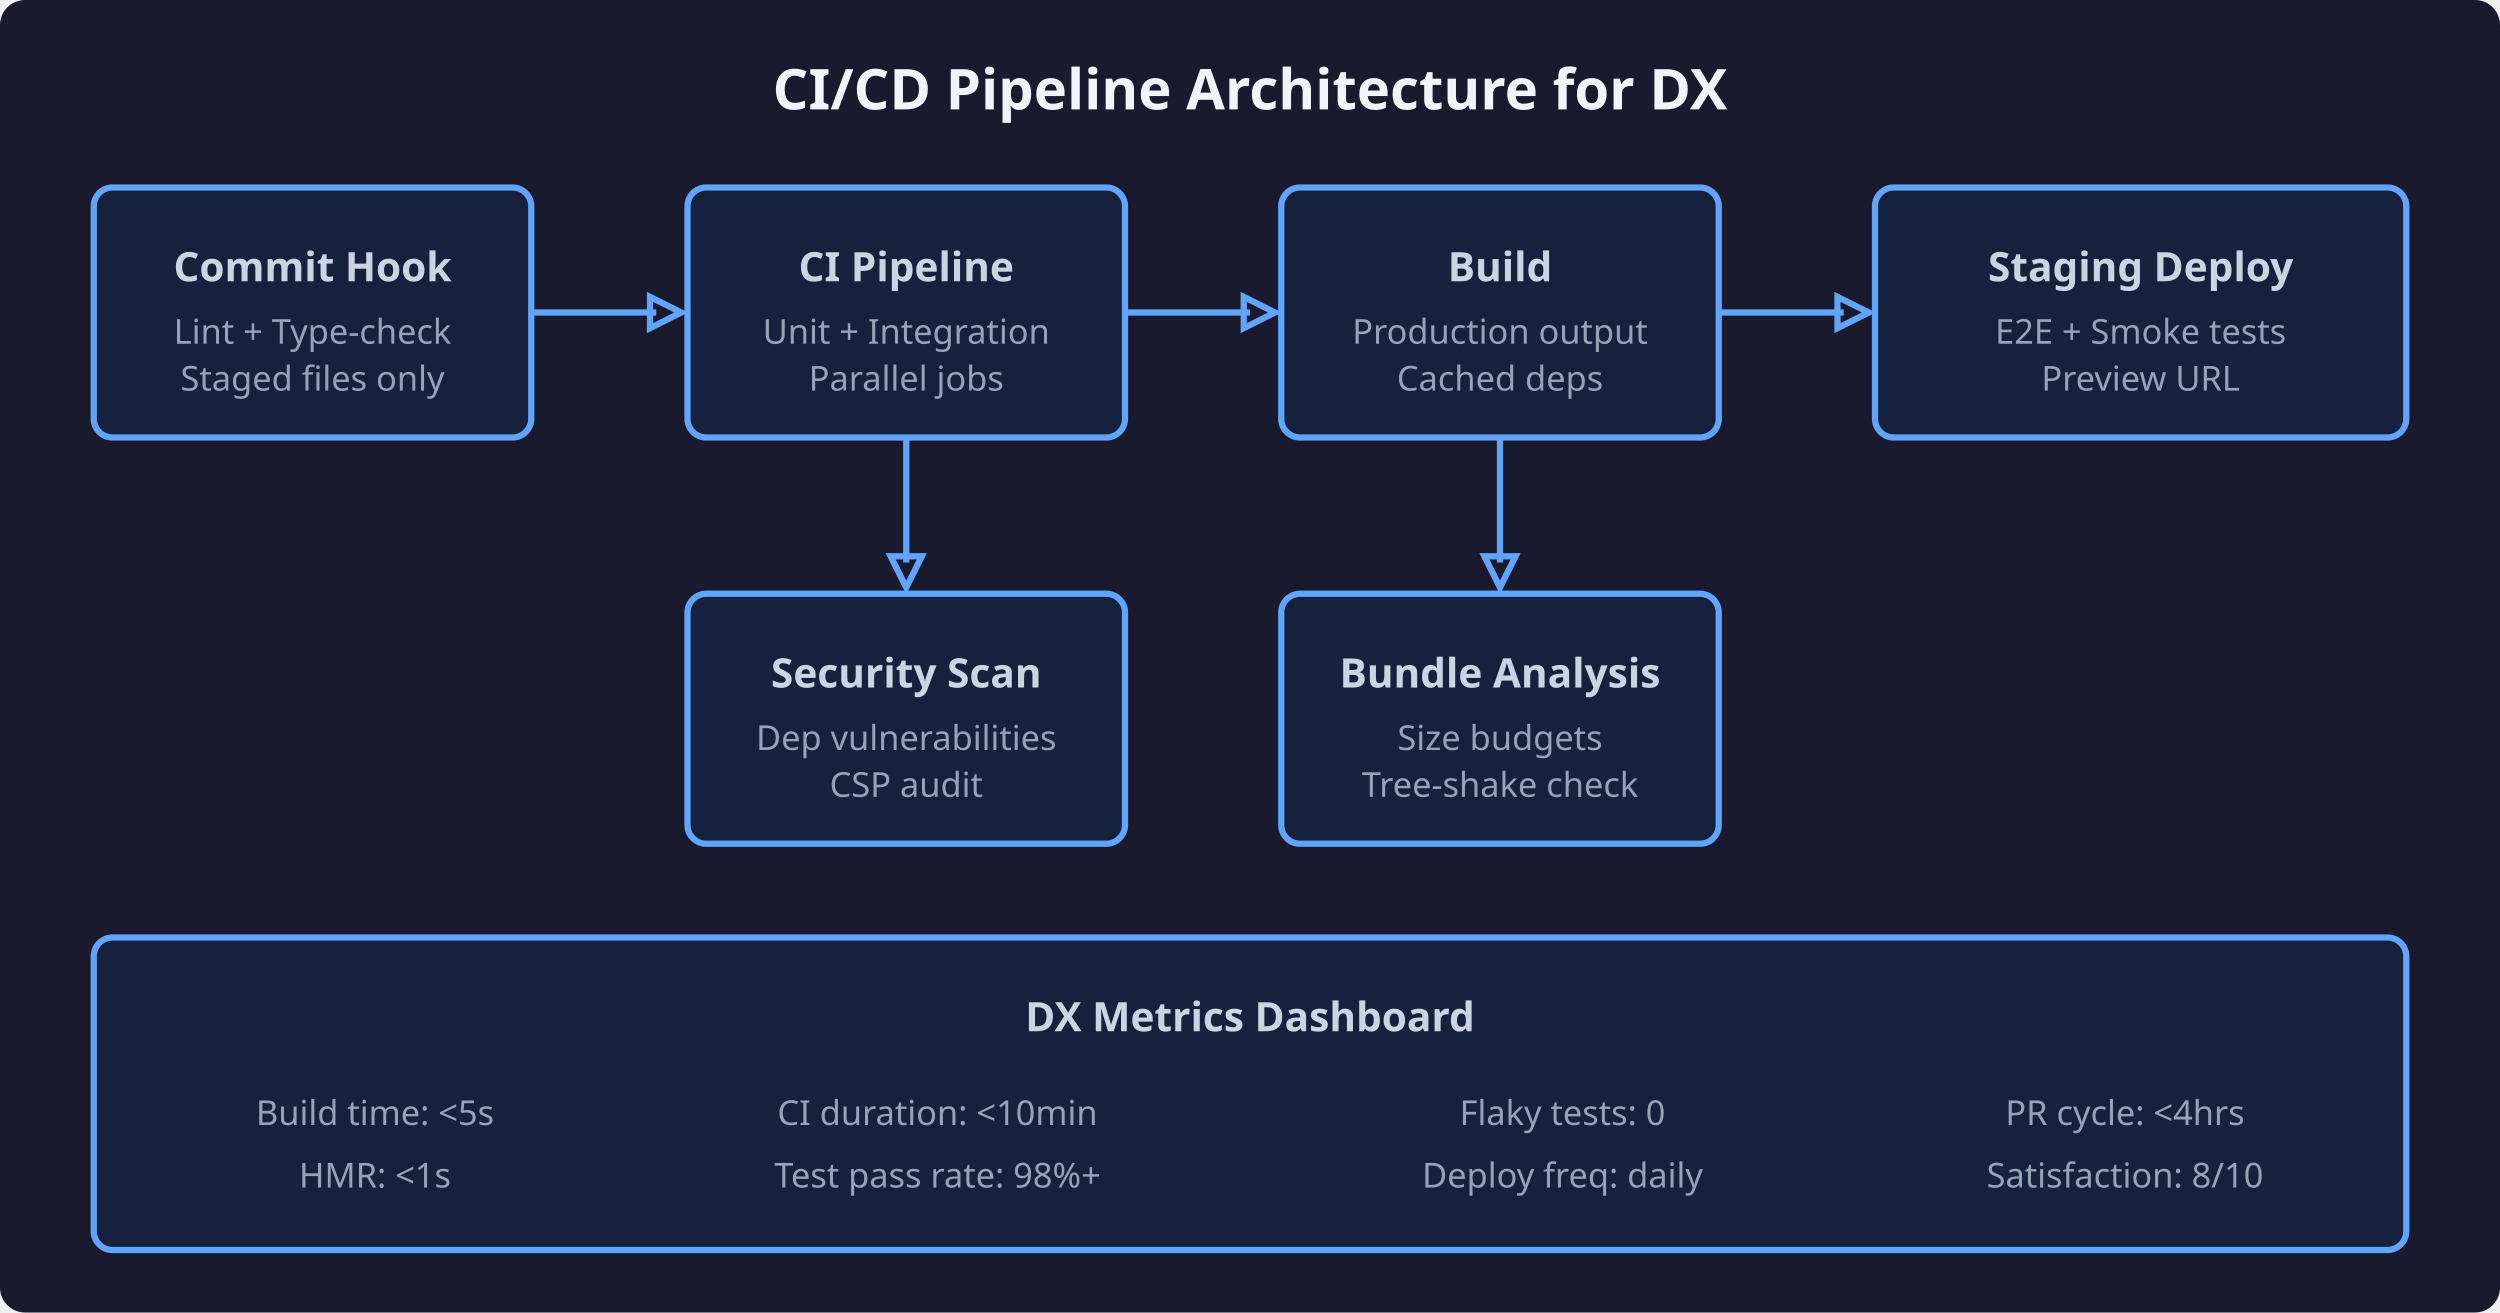
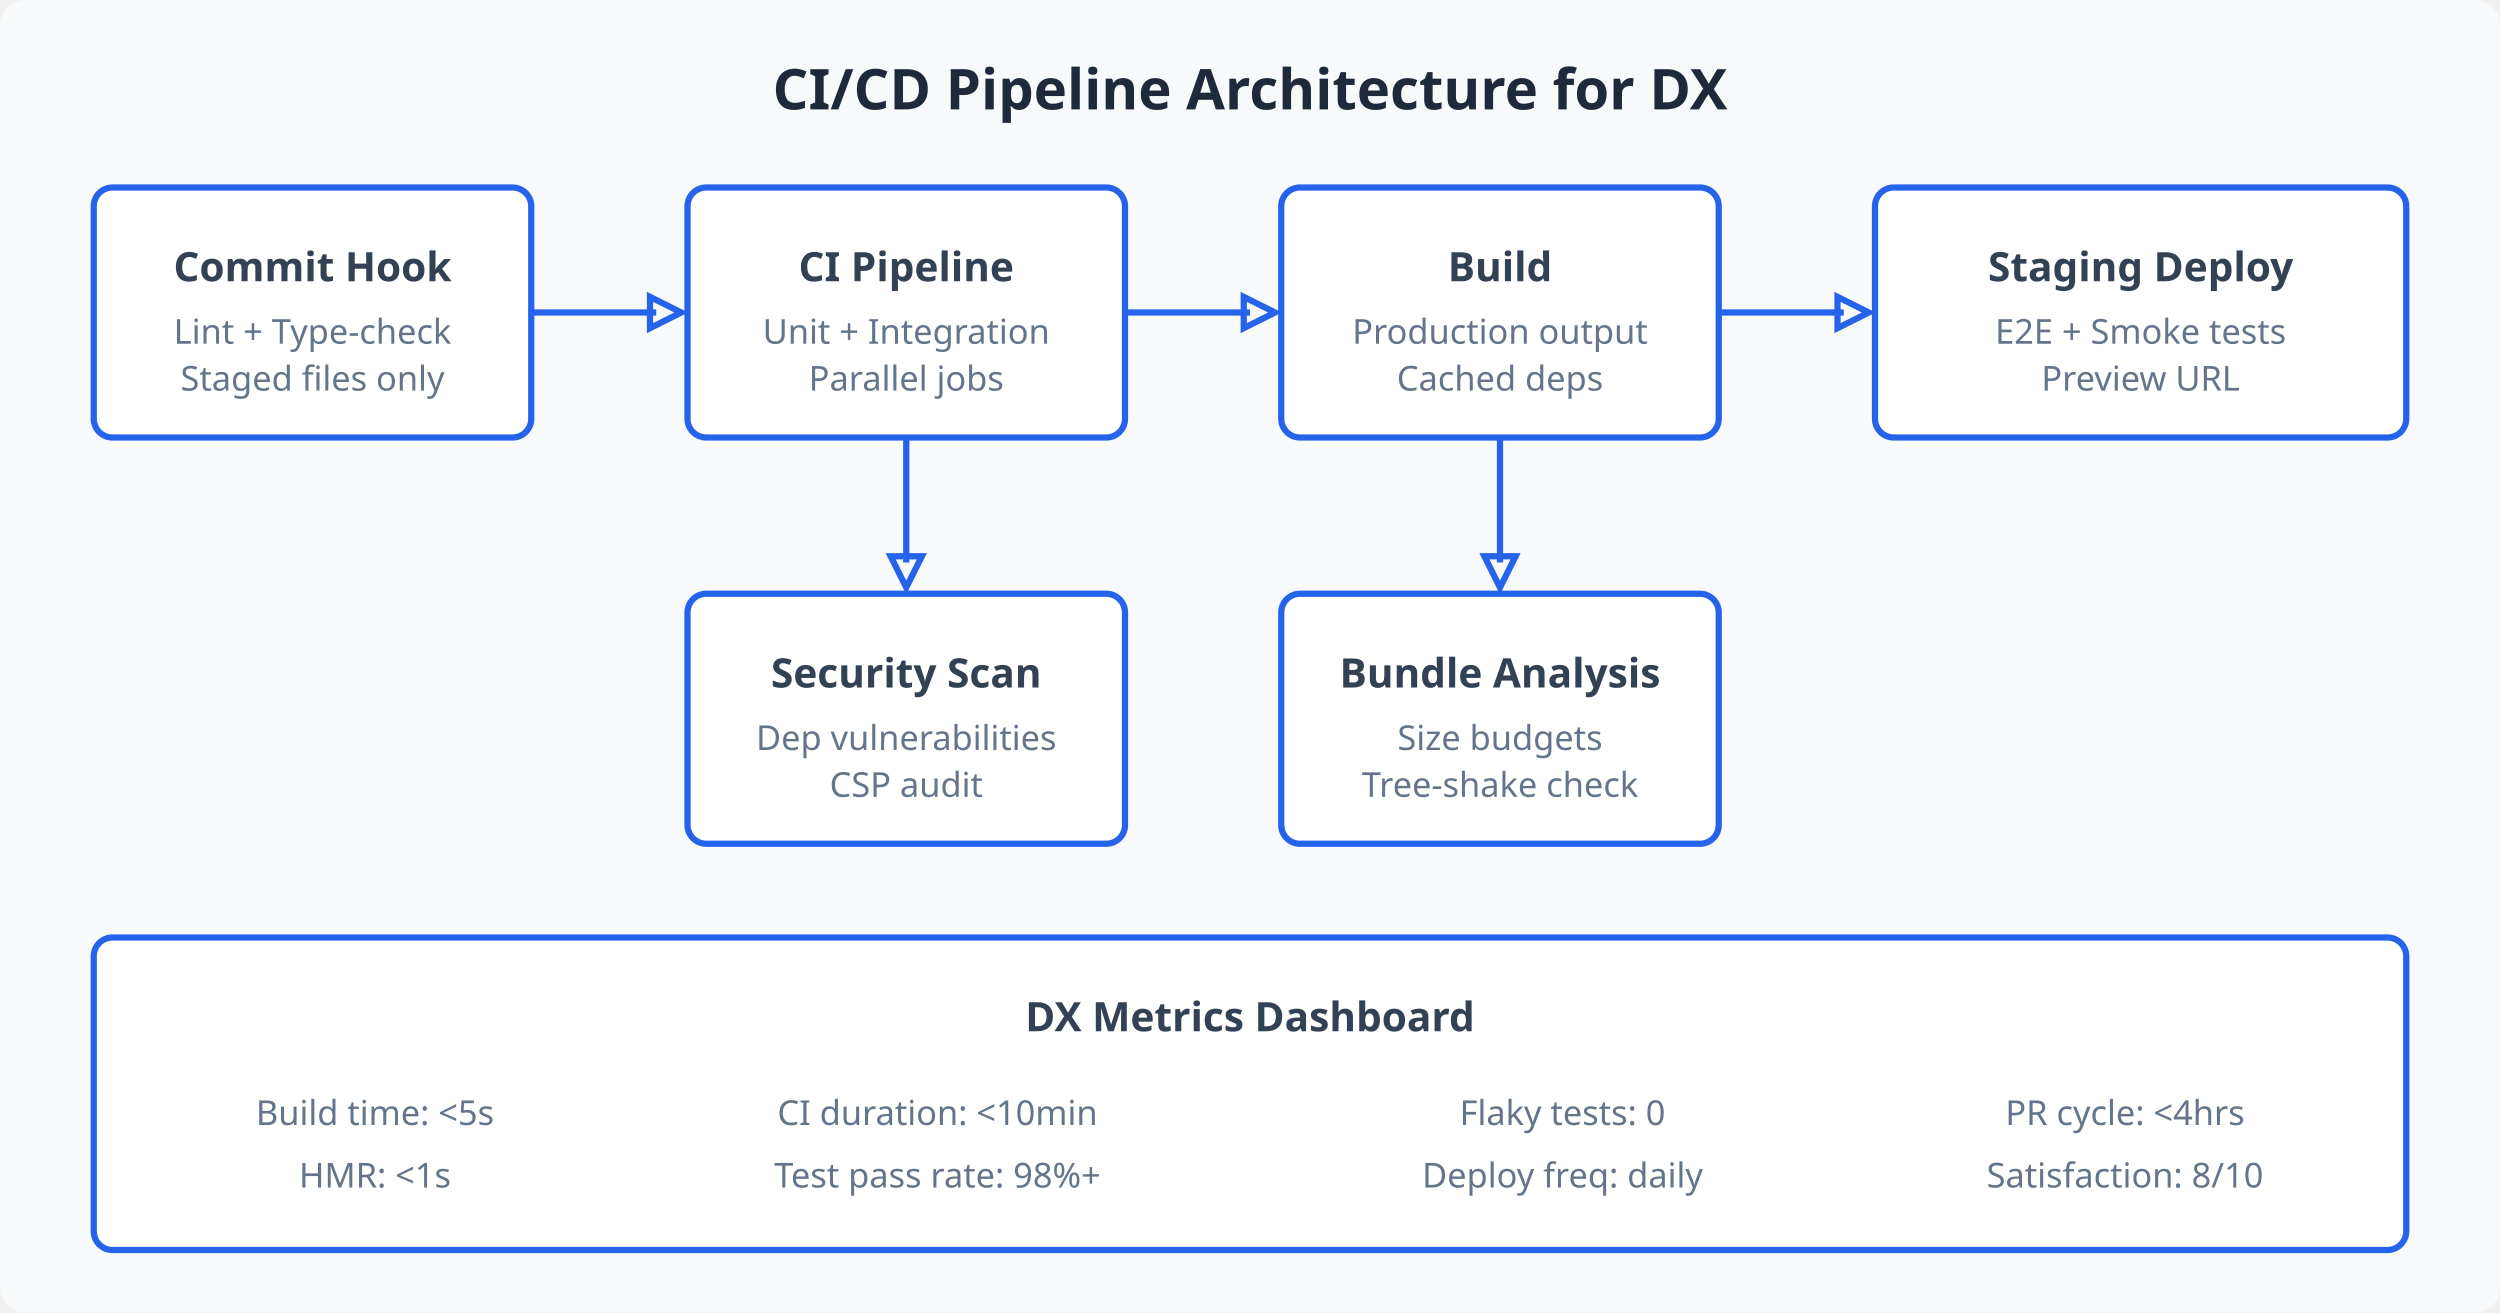
<svg xmlns="http://www.w3.org/2000/svg" viewBox="0 0 800 420" width="100%" height="100%">
  <defs>
    <style>
      .bg-light { fill: #f8f9fa; }
-       .bg-dark { fill: #1a1a2e; }
      .box-light { fill: #ffffff; stroke: #2563eb; stroke-width: 2; }
-       .box-dark { fill: #16213e; stroke: #60a5fa; stroke-width: 2; }
      .title-light { fill: #1e293b; font-family: system-ui, sans-serif; font-size: 18px; font-weight: 700; }
-       .title-dark { fill: #f1f5f9; font-family: system-ui, sans-serif; font-size: 18px; font-weight: 700; }
      .label-light { fill: #334155; font-family: system-ui, sans-serif; font-size: 13px; font-weight: 600; }
-       .label-dark { fill: #cbd5e1; font-family: system-ui, sans-serif; font-size: 13px; font-weight: 600; }
      .sub-light { fill: #64748b; font-family: system-ui, sans-serif; font-size: 11px; font-weight: 400; }
-       .sub-dark { fill: #94a3b8; font-family: system-ui, sans-serif; font-size: 11px; font-weight: 400; }
      .arrow-light { stroke: #2563eb; stroke-width: 2; fill: none; }
-       .arrow-dark { stroke: #60a5fa; stroke-width: 2; fill: none; }
    </style>
  </defs>
  <g class="light-mode">
    <rect class="bg-light" width="800" height="420" rx="8" />
    <text class="title-light" x="400" y="35" text-anchor="middle">CI/CD Pipeline Architecture for DX</text>
    <rect class="box-light" x="30" y="60" width="140" height="80" rx="6" />
    <text class="label-light" x="100" y="90" text-anchor="middle">Commit Hook</text>
    <text class="sub-light" x="100" y="110" text-anchor="middle">Lint + Type-check</text>
    <text class="sub-light" x="100" y="125" text-anchor="middle">Staged files only</text>
    <path class="arrow-light" d="M 170 100 L 210 100" />
    <polygon class="arrow-light" points="208,95 218,100 208,105" fill="#2563eb" stroke="none" />
    <rect class="box-light" x="220" y="60" width="140" height="80" rx="6" />
    <text class="label-light" x="290" y="90" text-anchor="middle">CI Pipeline</text>
    <text class="sub-light" x="290" y="110" text-anchor="middle">Unit + Integration</text>
    <text class="sub-light" x="290" y="125" text-anchor="middle">Parallel jobs</text>
    <path class="arrow-light" d="M 360 100 L 400 100" />
    <polygon class="arrow-light" points="398,95 408,100 398,105" fill="#2563eb" stroke="none" />
    <rect class="box-light" x="410" y="60" width="140" height="80" rx="6" />
    <text class="label-light" x="480" y="90" text-anchor="middle">Build</text>
    <text class="sub-light" x="480" y="110" text-anchor="middle">Production output</text>
    <text class="sub-light" x="480" y="125" text-anchor="middle">Cached deps</text>
    <path class="arrow-light" d="M 550 100 L 590 100" />
    <polygon class="arrow-light" points="588,95 598,100 588,105" fill="#2563eb" stroke="none" />
    <rect class="box-light" x="600" y="60" width="170" height="80" rx="6" />
    <text class="label-light" x="685" y="90" text-anchor="middle">Staging Deploy</text>
    <text class="sub-light" x="685" y="110" text-anchor="middle">E2E + Smoke tests</text>
    <text class="sub-light" x="685" y="125" text-anchor="middle">Preview URL</text>
    <path class="arrow-light" d="M 290 140 L 290 180" />
    <polygon class="arrow-light" points="285,178 290,188 295,178" fill="#2563eb" stroke="none" />
    <rect class="box-light" x="220" y="190" width="140" height="80" rx="6" />
    <text class="label-light" x="290" y="220" text-anchor="middle">Security Scan</text>
    <text class="sub-light" x="290" y="240" text-anchor="middle">Dep vulnerabilities</text>
    <text class="sub-light" x="290" y="255" text-anchor="middle">CSP audit</text>
    <path class="arrow-light" d="M 480 140 L 480 180" />
    <polygon class="arrow-light" points="475,178 480,188 485,178" fill="#2563eb" stroke="none" />
    <rect class="box-light" x="410" y="190" width="140" height="80" rx="6" />
    <text class="label-light" x="480" y="220" text-anchor="middle">Bundle Analysis</text>
    <text class="sub-light" x="480" y="240" text-anchor="middle">Size budgets</text>
    <text class="sub-light" x="480" y="255" text-anchor="middle">Tree-shake check</text>
    <rect class="box-light" x="30" y="300" width="740" height="100" rx="6" />
    <text class="label-light" x="400" y="330" text-anchor="middle">DX Metrics Dashboard</text>
    <text class="sub-light" x="120" y="360" text-anchor="middle">Build time: &lt;5s</text>
    <text class="sub-light" x="300" y="360" text-anchor="middle">CI duration: &lt;10min</text>
    <text class="sub-light" x="500" y="360" text-anchor="middle">Flaky tests: 0</text>
    <text class="sub-light" x="680" y="360" text-anchor="middle">PR cycle: &lt;4hrs</text>
    <text class="sub-light" x="120" y="380" text-anchor="middle">HMR: &lt;1s</text>
    <text class="sub-light" x="300" y="380" text-anchor="middle">Test pass rate: 98%+</text>
    <text class="sub-light" x="500" y="380" text-anchor="middle">Deploy freq: daily</text>
    <text class="sub-light" x="680" y="380" text-anchor="middle">Satisfaction: 8/10</text>
  </g>
-   <g class="dark-mode">
-     <rect class="bg-dark" width="800" height="420" rx="8" />
-     <text class="title-dark" x="400" y="35" text-anchor="middle">CI/CD Pipeline Architecture for DX</text>
-     <rect class="box-dark" x="30" y="60" width="140" height="80" rx="6" />
-     <text class="label-dark" x="100" y="90" text-anchor="middle">Commit Hook</text>
-     <text class="sub-dark" x="100" y="110" text-anchor="middle">Lint + Type-check</text>
-     <text class="sub-dark" x="100" y="125" text-anchor="middle">Staged files only</text>
-     <path class="arrow-dark" d="M 170 100 L 210 100" />
-     <polygon class="arrow-dark" points="208,95 218,100 208,105" fill="#60a5fa" stroke="none" />
-     <rect class="box-dark" x="220" y="60" width="140" height="80" rx="6" />
-     <text class="label-dark" x="290" y="90" text-anchor="middle">CI Pipeline</text>
-     <text class="sub-dark" x="290" y="110" text-anchor="middle">Unit + Integration</text>
-     <text class="sub-dark" x="290" y="125" text-anchor="middle">Parallel jobs</text>
-     <path class="arrow-dark" d="M 360 100 L 400 100" />
-     <polygon class="arrow-dark" points="398,95 408,100 398,105" fill="#60a5fa" stroke="none" />
-     <rect class="box-dark" x="410" y="60" width="140" height="80" rx="6" />
-     <text class="label-dark" x="480" y="90" text-anchor="middle">Build</text>
-     <text class="sub-dark" x="480" y="110" text-anchor="middle">Production output</text>
-     <text class="sub-dark" x="480" y="125" text-anchor="middle">Cached deps</text>
-     <path class="arrow-dark" d="M 550 100 L 590 100" />
-     <polygon class="arrow-dark" points="588,95 598,100 588,105" fill="#60a5fa" stroke="none" />
-     <rect class="box-dark" x="600" y="60" width="170" height="80" rx="6" />
-     <text class="label-dark" x="685" y="90" text-anchor="middle">Staging Deploy</text>
-     <text class="sub-dark" x="685" y="110" text-anchor="middle">E2E + Smoke tests</text>
-     <text class="sub-dark" x="685" y="125" text-anchor="middle">Preview URL</text>
-     <path class="arrow-dark" d="M 290 140 L 290 180" />
-     <polygon class="arrow-dark" points="285,178 290,188 295,178" fill="#60a5fa" stroke="none" />
-     <rect class="box-dark" x="220" y="190" width="140" height="80" rx="6" />
-     <text class="label-dark" x="290" y="220" text-anchor="middle">Security Scan</text>
-     <text class="sub-dark" x="290" y="240" text-anchor="middle">Dep vulnerabilities</text>
-     <text class="sub-dark" x="290" y="255" text-anchor="middle">CSP audit</text>
-     <path class="arrow-dark" d="M 480 140 L 480 180" />
-     <polygon class="arrow-dark" points="475,178 480,188 485,178" fill="#60a5fa" stroke="none" />
-     <rect class="box-dark" x="410" y="190" width="140" height="80" rx="6" />
-     <text class="label-dark" x="480" y="220" text-anchor="middle">Bundle Analysis</text>
-     <text class="sub-dark" x="480" y="240" text-anchor="middle">Size budgets</text>
-     <text class="sub-dark" x="480" y="255" text-anchor="middle">Tree-shake check</text>
-     <rect class="box-dark" x="30" y="300" width="740" height="100" rx="6" />
-     <text class="label-dark" x="400" y="330" text-anchor="middle">DX Metrics Dashboard</text>
-     <text class="sub-dark" x="120" y="360" text-anchor="middle">Build time: &lt;5s</text>
-     <text class="sub-dark" x="300" y="360" text-anchor="middle">CI duration: &lt;10min</text>
-     <text class="sub-dark" x="500" y="360" text-anchor="middle">Flaky tests: 0</text>
-     <text class="sub-dark" x="680" y="360" text-anchor="middle">PR cycle: &lt;4hrs</text>
-     <text class="sub-dark" x="120" y="380" text-anchor="middle">HMR: &lt;1s</text>
-     <text class="sub-dark" x="300" y="380" text-anchor="middle">Test pass rate: 98%+</text>
-     <text class="sub-dark" x="500" y="380" text-anchor="middle">Deploy freq: daily</text>
-     <text class="sub-dark" x="680" y="380" text-anchor="middle">Satisfaction: 8/10</text>
-   </g>
</svg>
